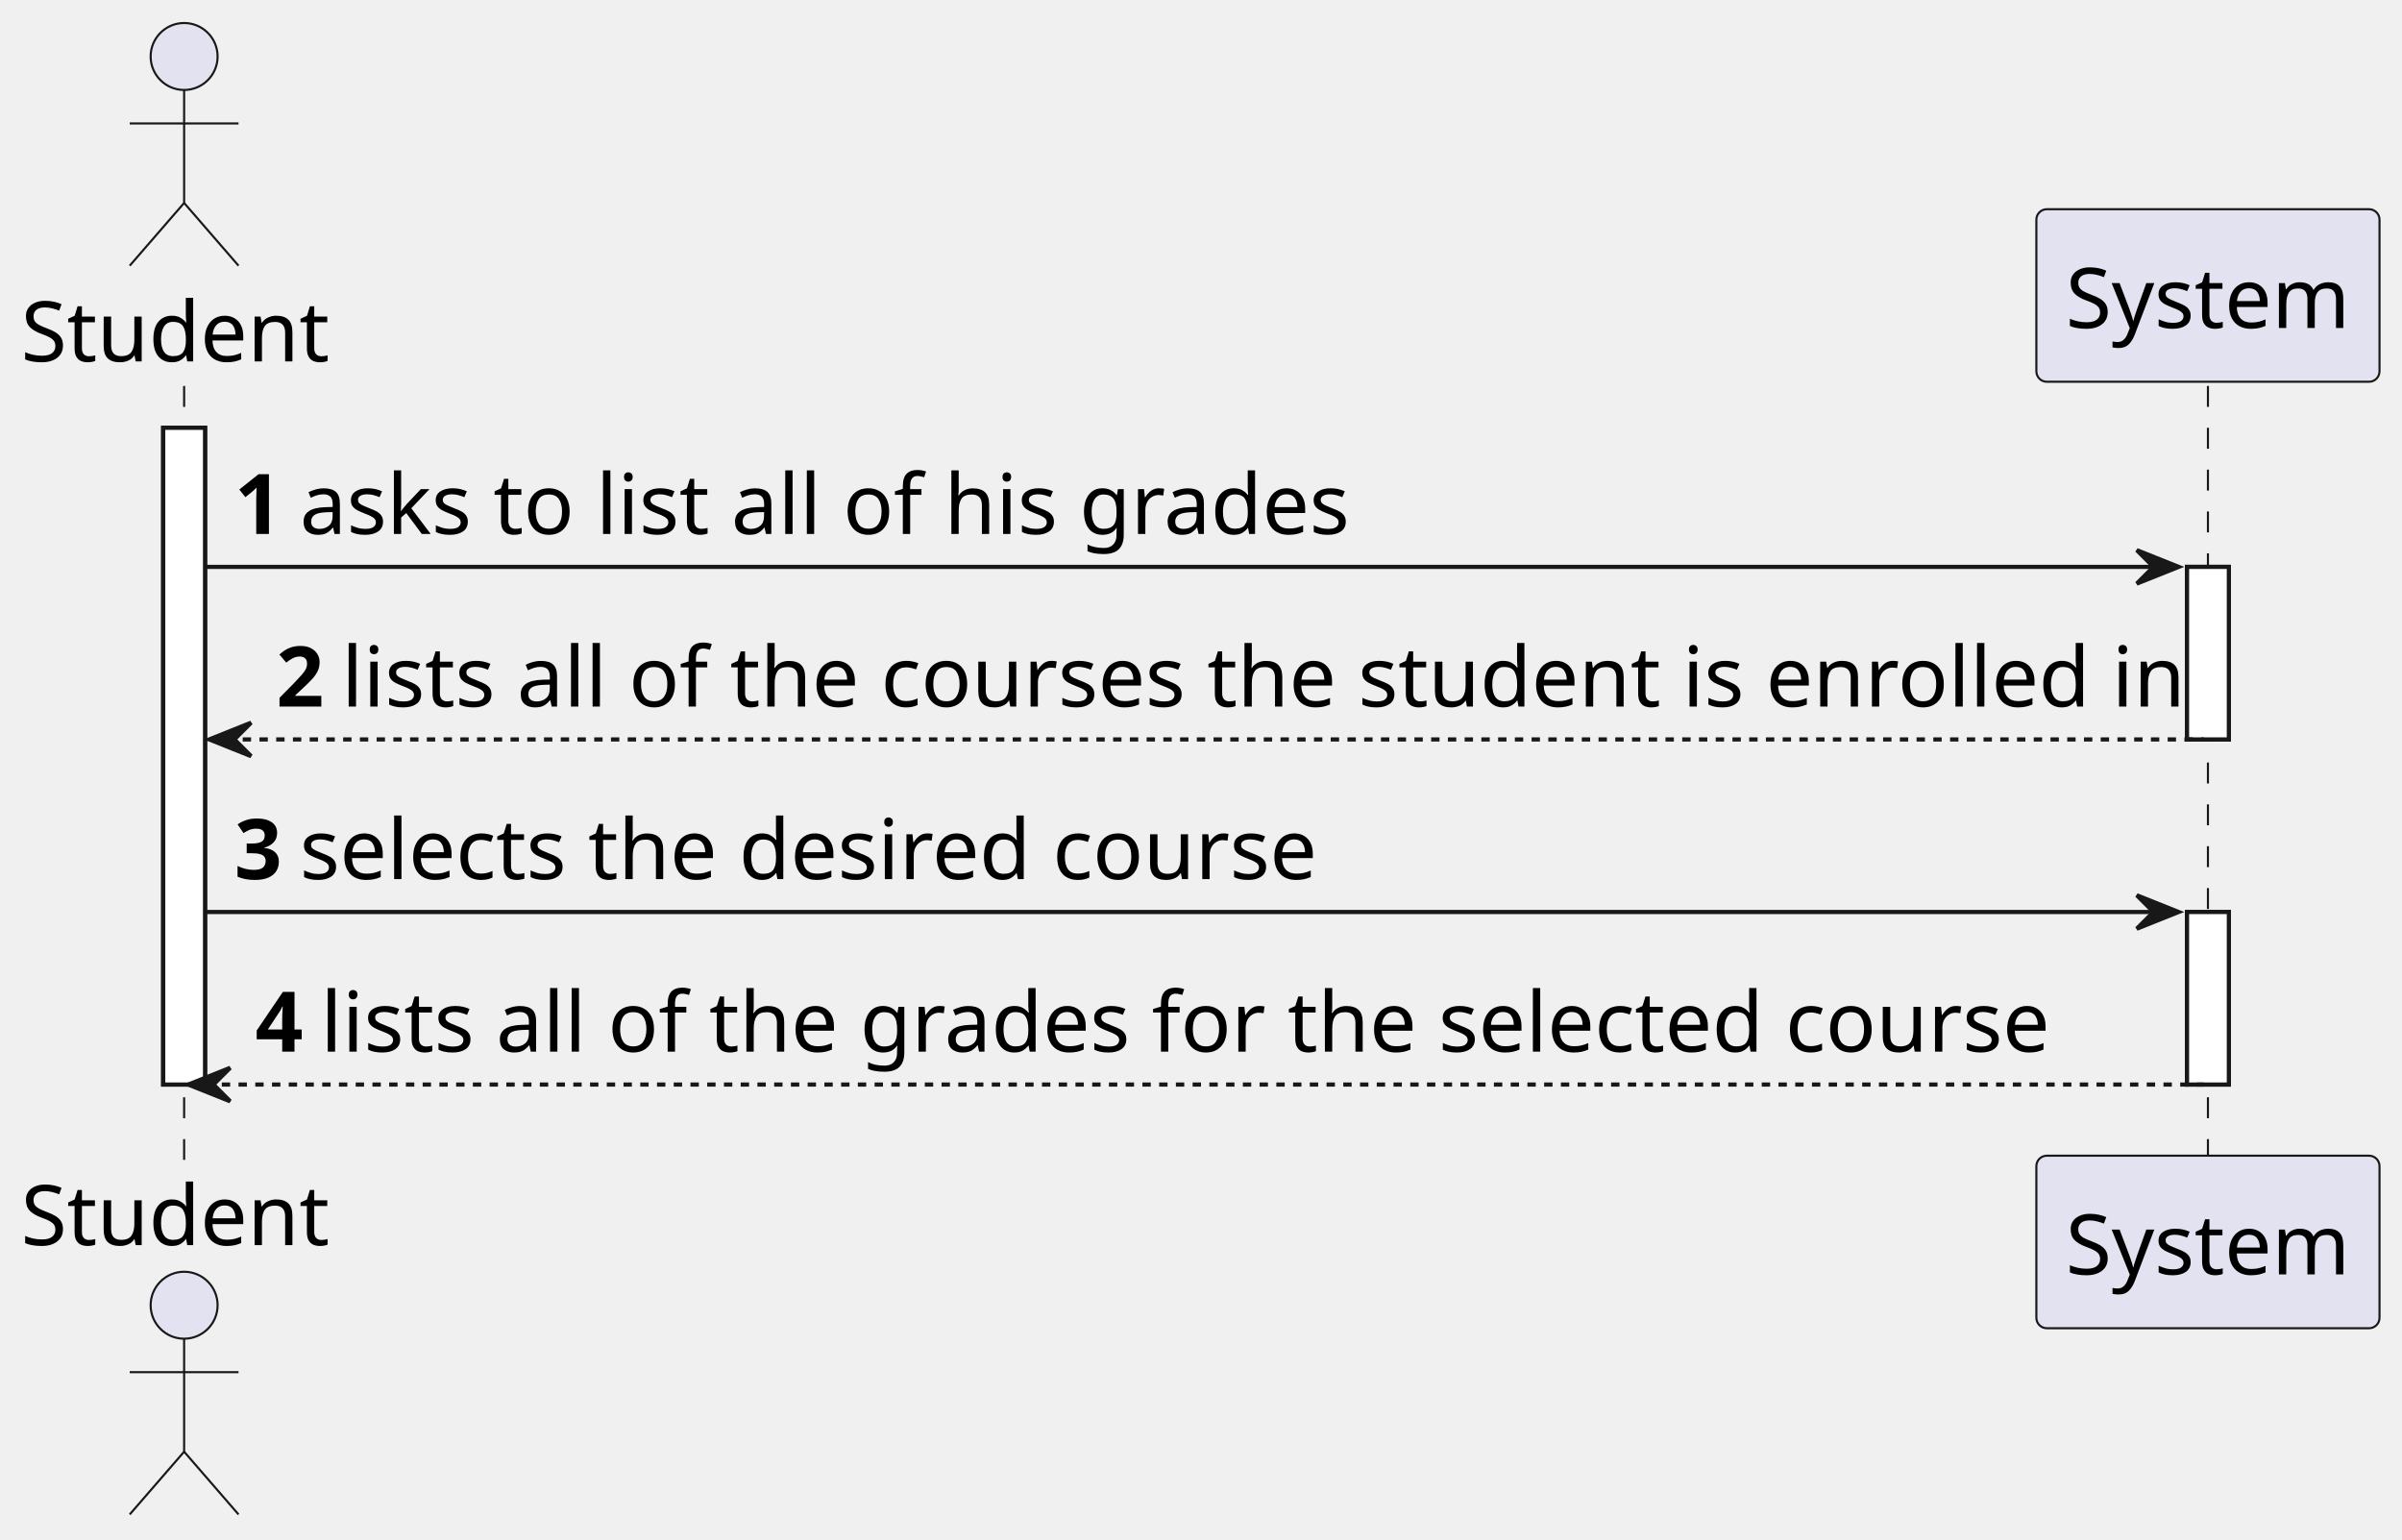
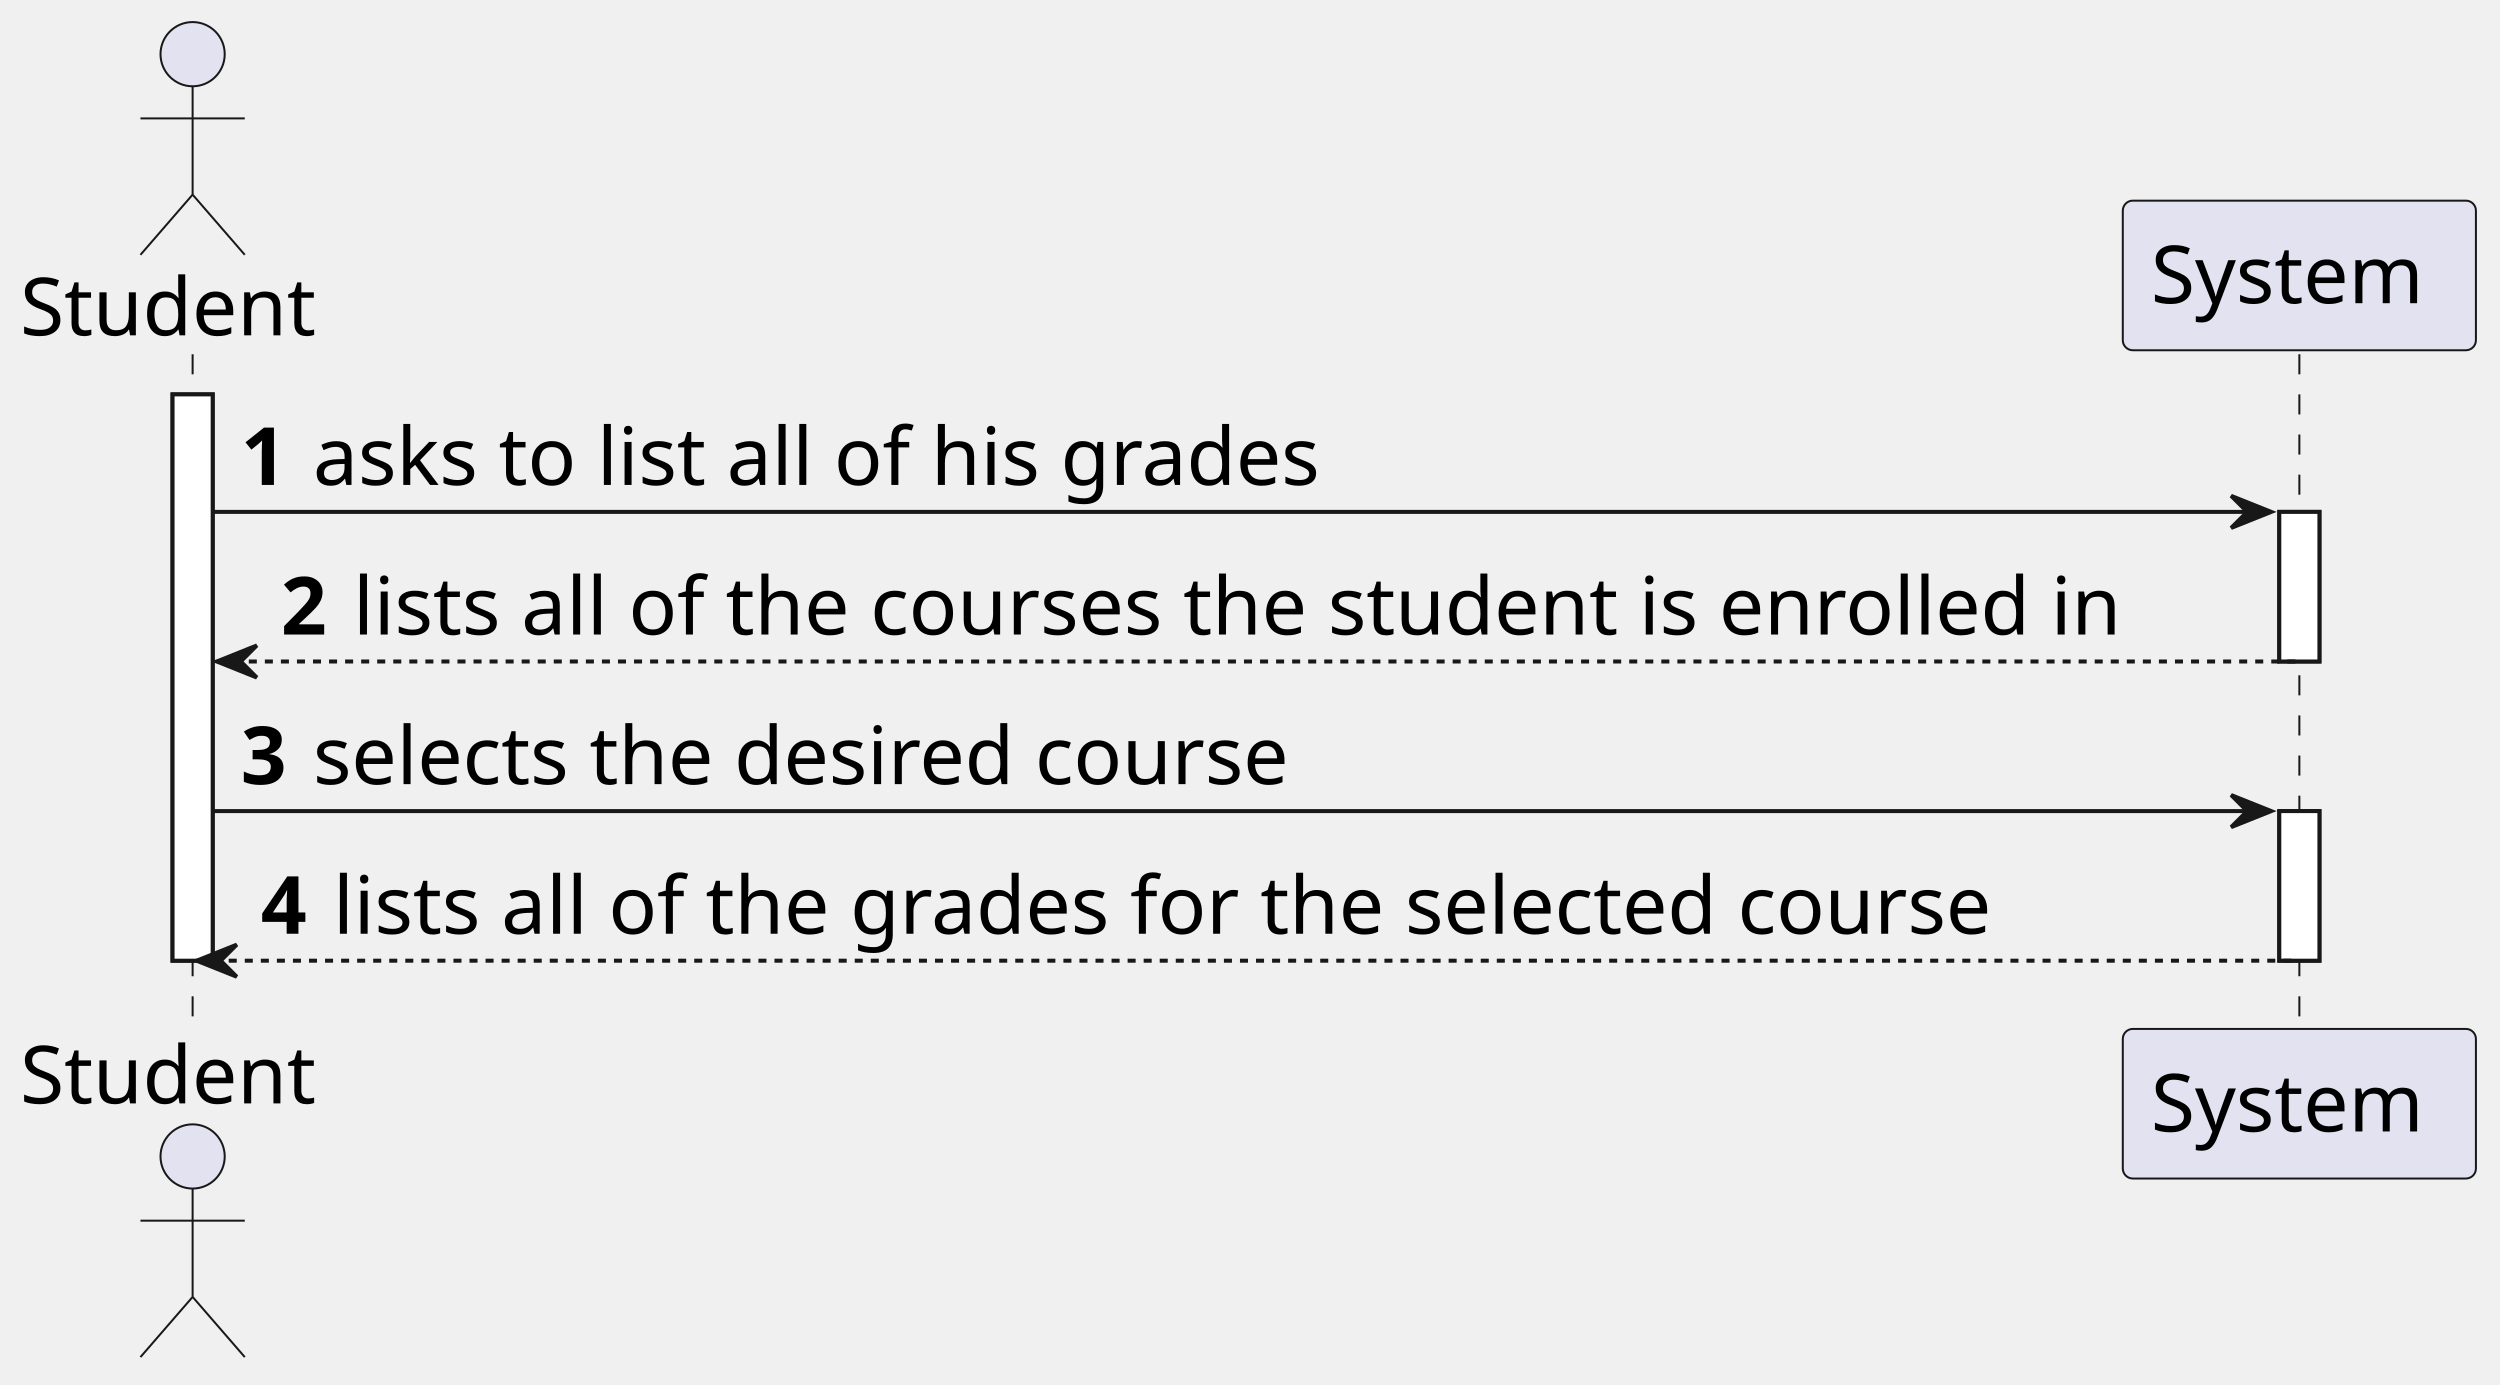
- <svg xmlns="http://www.w3.org/2000/svg" contentStyleType="text/css" height="368px" preserveAspectRatio="none" style="width:574px;height:368px;background:#FFFFFF;" version="1.1" viewBox="0 0 574 368" width="574px" zoomAndPan="magnify">
+ <svg xmlns="http://www.w3.org/2000/svg" contentStyleType="text/css" height="345px" preserveAspectRatio="none" style="width:623px;height:345px;background:#FFFFFF;" version="1.1" viewBox="0 0 623 345" width="623px" zoomAndPan="magnify">
  <defs />
  <g>
-     <rect fill="#FFFFFF" height="156.96" style="stroke:#181818;stroke-width:1.0;" width="10" x="39" y="102.24" />
-     <rect fill="#FFFFFF" height="41.24" style="stroke:#181818;stroke-width:1.0;" width="10" x="522.625" y="135.48" />
-     <rect fill="#FFFFFF" height="41.24" style="stroke:#181818;stroke-width:1.0;" width="10" x="522.625" y="217.96" />
-     <line style="stroke:#181818;stroke-width:0.5;stroke-dasharray:5.0,5.0;" x1="44" x2="44" y1="92.24" y2="277.2" />
-     <line style="stroke:#181818;stroke-width:0.5;stroke-dasharray:5.0,5.0;" x1="527.625" x2="527.625" y1="92.24" y2="277.2" />
-     <text fill="#000000" font-family="sans-serif" font-size="20" lengthAdjust="spacing" textLength="72" x="5" y="86.38">Student</text>
-     <ellipse cx="44" cy="13.5" fill="#E2E2F0" rx="8" ry="8" style="stroke:#181818;stroke-width:0.5;" />
-     <path d="M44,21.5 L44,48.5 M31,29.5 L57,29.5 M44,48.5 L31,63.5 M44,48.5 L57,63.5 " fill="none" style="stroke:#181818;stroke-width:0.5;" />
-     <text fill="#000000" font-family="sans-serif" font-size="20" lengthAdjust="spacing" textLength="72" x="5" y="297.58">Student</text>
-     <ellipse cx="44" cy="311.94" fill="#E2E2F0" rx="8" ry="8" style="stroke:#181818;stroke-width:0.5;" />
-     <path d="M44,319.94 L44,346.94 M31,327.94 L57,327.94 M44,346.94 L31,361.94 M44,346.94 L57,361.94 " fill="none" style="stroke:#181818;stroke-width:0.5;" />
-     <rect fill="#E2E2F0" height="41.24" rx="2.5" ry="2.5" style="stroke:#181818;stroke-width:0.5;" width="82" x="486.625" y="50" />
-     <text fill="#000000" font-family="sans-serif" font-size="20" lengthAdjust="spacing" textLength="68" x="493.625" y="78.38">System</text>
-     <rect fill="#E2E2F0" height="41.24" rx="2.5" ry="2.5" style="stroke:#181818;stroke-width:0.5;" width="82" x="486.625" y="276.2" />
-     <text fill="#000000" font-family="sans-serif" font-size="20" lengthAdjust="spacing" textLength="68" x="493.625" y="304.58">System</text>
-     <rect fill="#FFFFFF" height="156.96" style="stroke:#181818;stroke-width:1.0;" width="10" x="39" y="102.24" />
-     <rect fill="#FFFFFF" height="41.24" style="stroke:#181818;stroke-width:1.0;" width="10" x="522.625" y="135.48" />
-     <rect fill="#FFFFFF" height="41.24" style="stroke:#181818;stroke-width:1.0;" width="10" x="522.625" y="217.96" />
-     <polygon fill="#181818" points="510.625,131.48,520.625,135.48,510.625,139.48,514.625,135.48" style="stroke:#181818;stroke-width:1.0;" />
-     <line style="stroke:#181818;stroke-width:1.0;" x1="49" x2="516.625" y1="135.48" y2="135.48" />
-     <text fill="#000000" font-family="sans-serif" font-size="20" font-weight="bold" lengthAdjust="spacing" textLength="11.625" x="56" y="127.62">1</text>
-     <text fill="#000000" font-family="sans-serif" font-size="20" lengthAdjust="spacing" textLength="249" x="71.625" y="127.62">asks to list all of his grades</text>
-     <polygon fill="#181818" points="60,172.72,50,176.72,60,180.72,56,176.72" style="stroke:#181818;stroke-width:1.0;" />
-     <line style="stroke:#181818;stroke-width:1.0;stroke-dasharray:2.0,2.0;" x1="54" x2="526.625" y1="176.72" y2="176.72" />
-     <text fill="#000000" font-family="sans-serif" font-size="20" font-weight="bold" lengthAdjust="spacing" textLength="11.625" x="66" y="168.86">2</text>
-     <text fill="#000000" font-family="sans-serif" font-size="20" lengthAdjust="spacing" textLength="434" x="81.625" y="168.86">lists all of the courses the student is enrolled in</text>
-     <polygon fill="#181818" points="510.625,213.96,520.625,217.96,510.625,221.96,514.625,217.96" style="stroke:#181818;stroke-width:1.0;" />
-     <line style="stroke:#181818;stroke-width:1.0;" x1="49" x2="516.625" y1="217.96" y2="217.96" />
-     <text fill="#000000" font-family="sans-serif" font-size="20" font-weight="bold" lengthAdjust="spacing" textLength="11.625" x="56" y="210.1">3</text>
-     <text fill="#000000" font-family="sans-serif" font-size="20" lengthAdjust="spacing" textLength="241" x="71.625" y="210.1">selects the desired course</text>
-     <polygon fill="#181818" points="55,255.2,45,259.2,55,263.2,51,259.2" style="stroke:#181818;stroke-width:1.0;" />
-     <line style="stroke:#181818;stroke-width:1.0;stroke-dasharray:2.0,2.0;" x1="49" x2="526.625" y1="259.2" y2="259.2" />
-     <text fill="#000000" font-family="sans-serif" font-size="20" font-weight="bold" lengthAdjust="spacing" textLength="11.625" x="61" y="251.34">4</text>
-     <text fill="#000000" font-family="sans-serif" font-size="20" lengthAdjust="spacing" textLength="408" x="76.625" y="251.34">lists all of the grades for the selected course</text>
+     <rect fill="#FFFFFF" height="141.125" style="stroke:#181818;stroke-width:1.0;" width="10" x="43" y="98.281" />
+     <rect fill="#FFFFFF" height="37.281" style="stroke:#181818;stroke-width:1.0;" width="10" x="568" y="127.562" />
+     <rect fill="#FFFFFF" height="37.281" style="stroke:#181818;stroke-width:1.0;" width="10" x="568" y="202.125" />
+     <line style="stroke:#181818;stroke-width:0.5;stroke-dasharray:5.0,5.0;" x1="48" x2="48" y1="88.281" y2="257.406" />
+     <line style="stroke:#181818;stroke-width:0.5;stroke-dasharray:5.0,5.0;" x1="573" x2="573" y1="88.281" y2="257.406" />
+     <text fill="#000000" font-family="sans-serif" font-size="20" lengthAdjust="spacing" textLength="80" x="5" y="83.564">Student</text>
+     <ellipse cx="48" cy="13.5" fill="#E2E2F0" rx="8" ry="8" style="stroke:#181818;stroke-width:0.5;" />
+     <path d="M48,21.5 L48,48.5 M35,29.5 L61,29.5 M48,48.5 L35,63.5 M48,48.5 L61,63.5 " fill="none" style="stroke:#181818;stroke-width:0.5;" />
+     <text fill="#000000" font-family="sans-serif" font-size="20" lengthAdjust="spacing" textLength="80" x="5" y="274.971">Student</text>
+     <ellipse cx="48" cy="288.188" fill="#E2E2F0" rx="8" ry="8" style="stroke:#181818;stroke-width:0.5;" />
+     <path d="M48,296.188 L48,323.188 M35,304.188 L61,304.188 M48,323.188 L35,338.188 M48,323.188 L61,338.188 " fill="none" style="stroke:#181818;stroke-width:0.5;" />
+     <rect fill="#E2E2F0" height="37.281" rx="2.5" ry="2.5" style="stroke:#181818;stroke-width:0.5;" width="88" x="529" y="50" />
+     <text fill="#000000" font-family="sans-serif" font-size="20" lengthAdjust="spacing" textLength="74" x="536" y="75.564">System</text>
+     <rect fill="#E2E2F0" height="37.281" rx="2.5" ry="2.5" style="stroke:#181818;stroke-width:0.5;" width="88" x="529" y="256.406" />
+     <text fill="#000000" font-family="sans-serif" font-size="20" lengthAdjust="spacing" textLength="74" x="536" y="281.971">System</text>
+     <rect fill="#FFFFFF" height="141.125" style="stroke:#181818;stroke-width:1.0;" width="10" x="43" y="98.281" />
+     <rect fill="#FFFFFF" height="37.281" style="stroke:#181818;stroke-width:1.0;" width="10" x="568" y="127.562" />
+     <rect fill="#FFFFFF" height="37.281" style="stroke:#181818;stroke-width:1.0;" width="10" x="568" y="202.125" />
+     <polygon fill="#181818" points="556,123.562,566,127.562,556,131.562,560,127.562" style="stroke:#181818;stroke-width:1.0;" />
+     <line style="stroke:#181818;stroke-width:1.0;" x1="53" x2="562" y1="127.562" y2="127.562" />
+     <text fill="#000000" font-family="sans-serif" font-size="20" font-weight="bold" lengthAdjust="spacing" textLength="14" x="60" y="120.846">1</text>
+     <text fill="#000000" font-family="sans-serif" font-size="20" lengthAdjust="spacing" textLength="270" x="78" y="120.846">asks to list all of his grades</text>
+     <polygon fill="#181818" points="64,160.844,54,164.844,64,168.844,60,164.844" style="stroke:#181818;stroke-width:1.0;" />
+     <line style="stroke:#181818;stroke-width:1.0;stroke-dasharray:2.0,2.0;" x1="58" x2="572" y1="164.844" y2="164.844" />
+     <text fill="#000000" font-family="sans-serif" font-size="20" font-weight="bold" lengthAdjust="spacing" textLength="14" x="70" y="158.127">2</text>
+     <text fill="#000000" font-family="sans-serif" font-size="20" lengthAdjust="spacing" textLength="473" x="88" y="158.127">lists all of the courses the student is enrolled in</text>
+     <polygon fill="#181818" points="556,198.125,566,202.125,556,206.125,560,202.125" style="stroke:#181818;stroke-width:1.0;" />
+     <line style="stroke:#181818;stroke-width:1.0;" x1="53" x2="562" y1="202.125" y2="202.125" />
+     <text fill="#000000" font-family="sans-serif" font-size="20" font-weight="bold" lengthAdjust="spacing" textLength="14" x="60" y="195.408">3</text>
+     <text fill="#000000" font-family="sans-serif" font-size="20" lengthAdjust="spacing" textLength="260" x="78" y="195.408">selects the desired course</text>
+     <polygon fill="#181818" points="59,235.406,49,239.406,59,243.406,55,239.406" style="stroke:#181818;stroke-width:1.0;" />
+     <line style="stroke:#181818;stroke-width:1.0;stroke-dasharray:2.0,2.0;" x1="53" x2="572" y1="239.406" y2="239.406" />
+     <text fill="#000000" font-family="sans-serif" font-size="20" font-weight="bold" lengthAdjust="spacing" textLength="14" x="65" y="232.69">4</text>
+     <text fill="#000000" font-family="sans-serif" font-size="20" lengthAdjust="spacing" textLength="442" x="83" y="232.69">lists all of the grades for the selected course</text>
  </g>
</svg>
